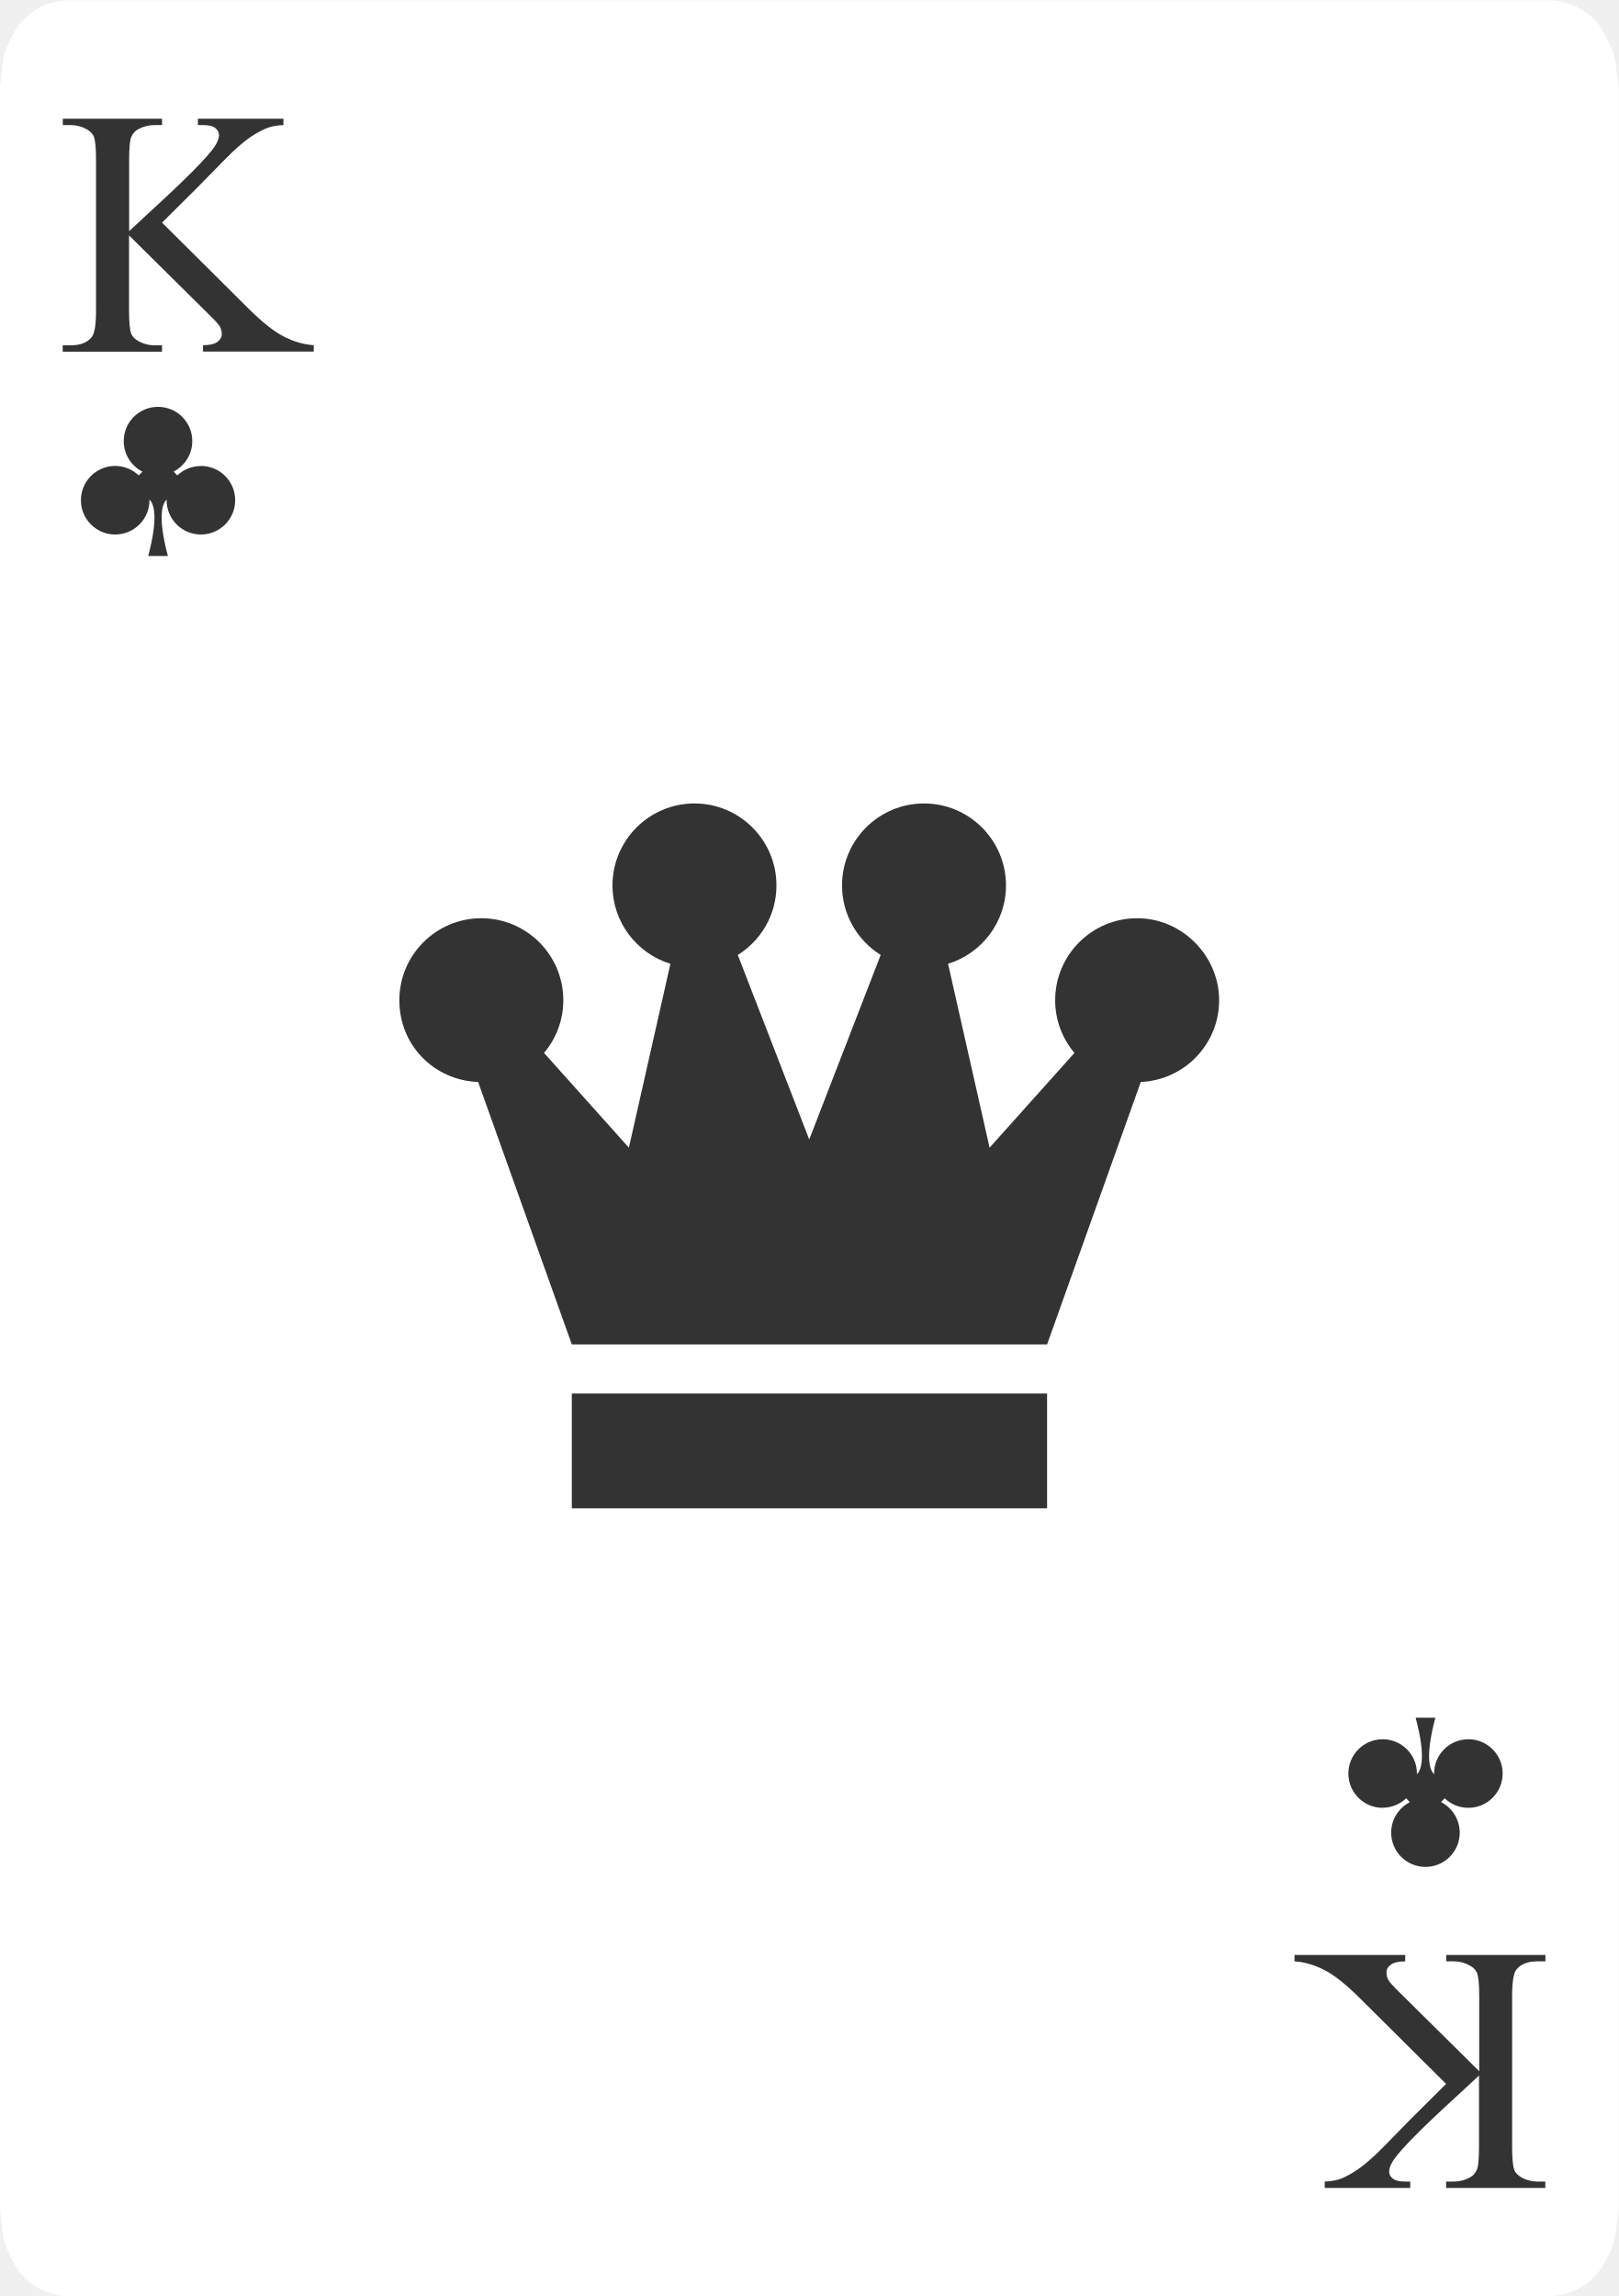
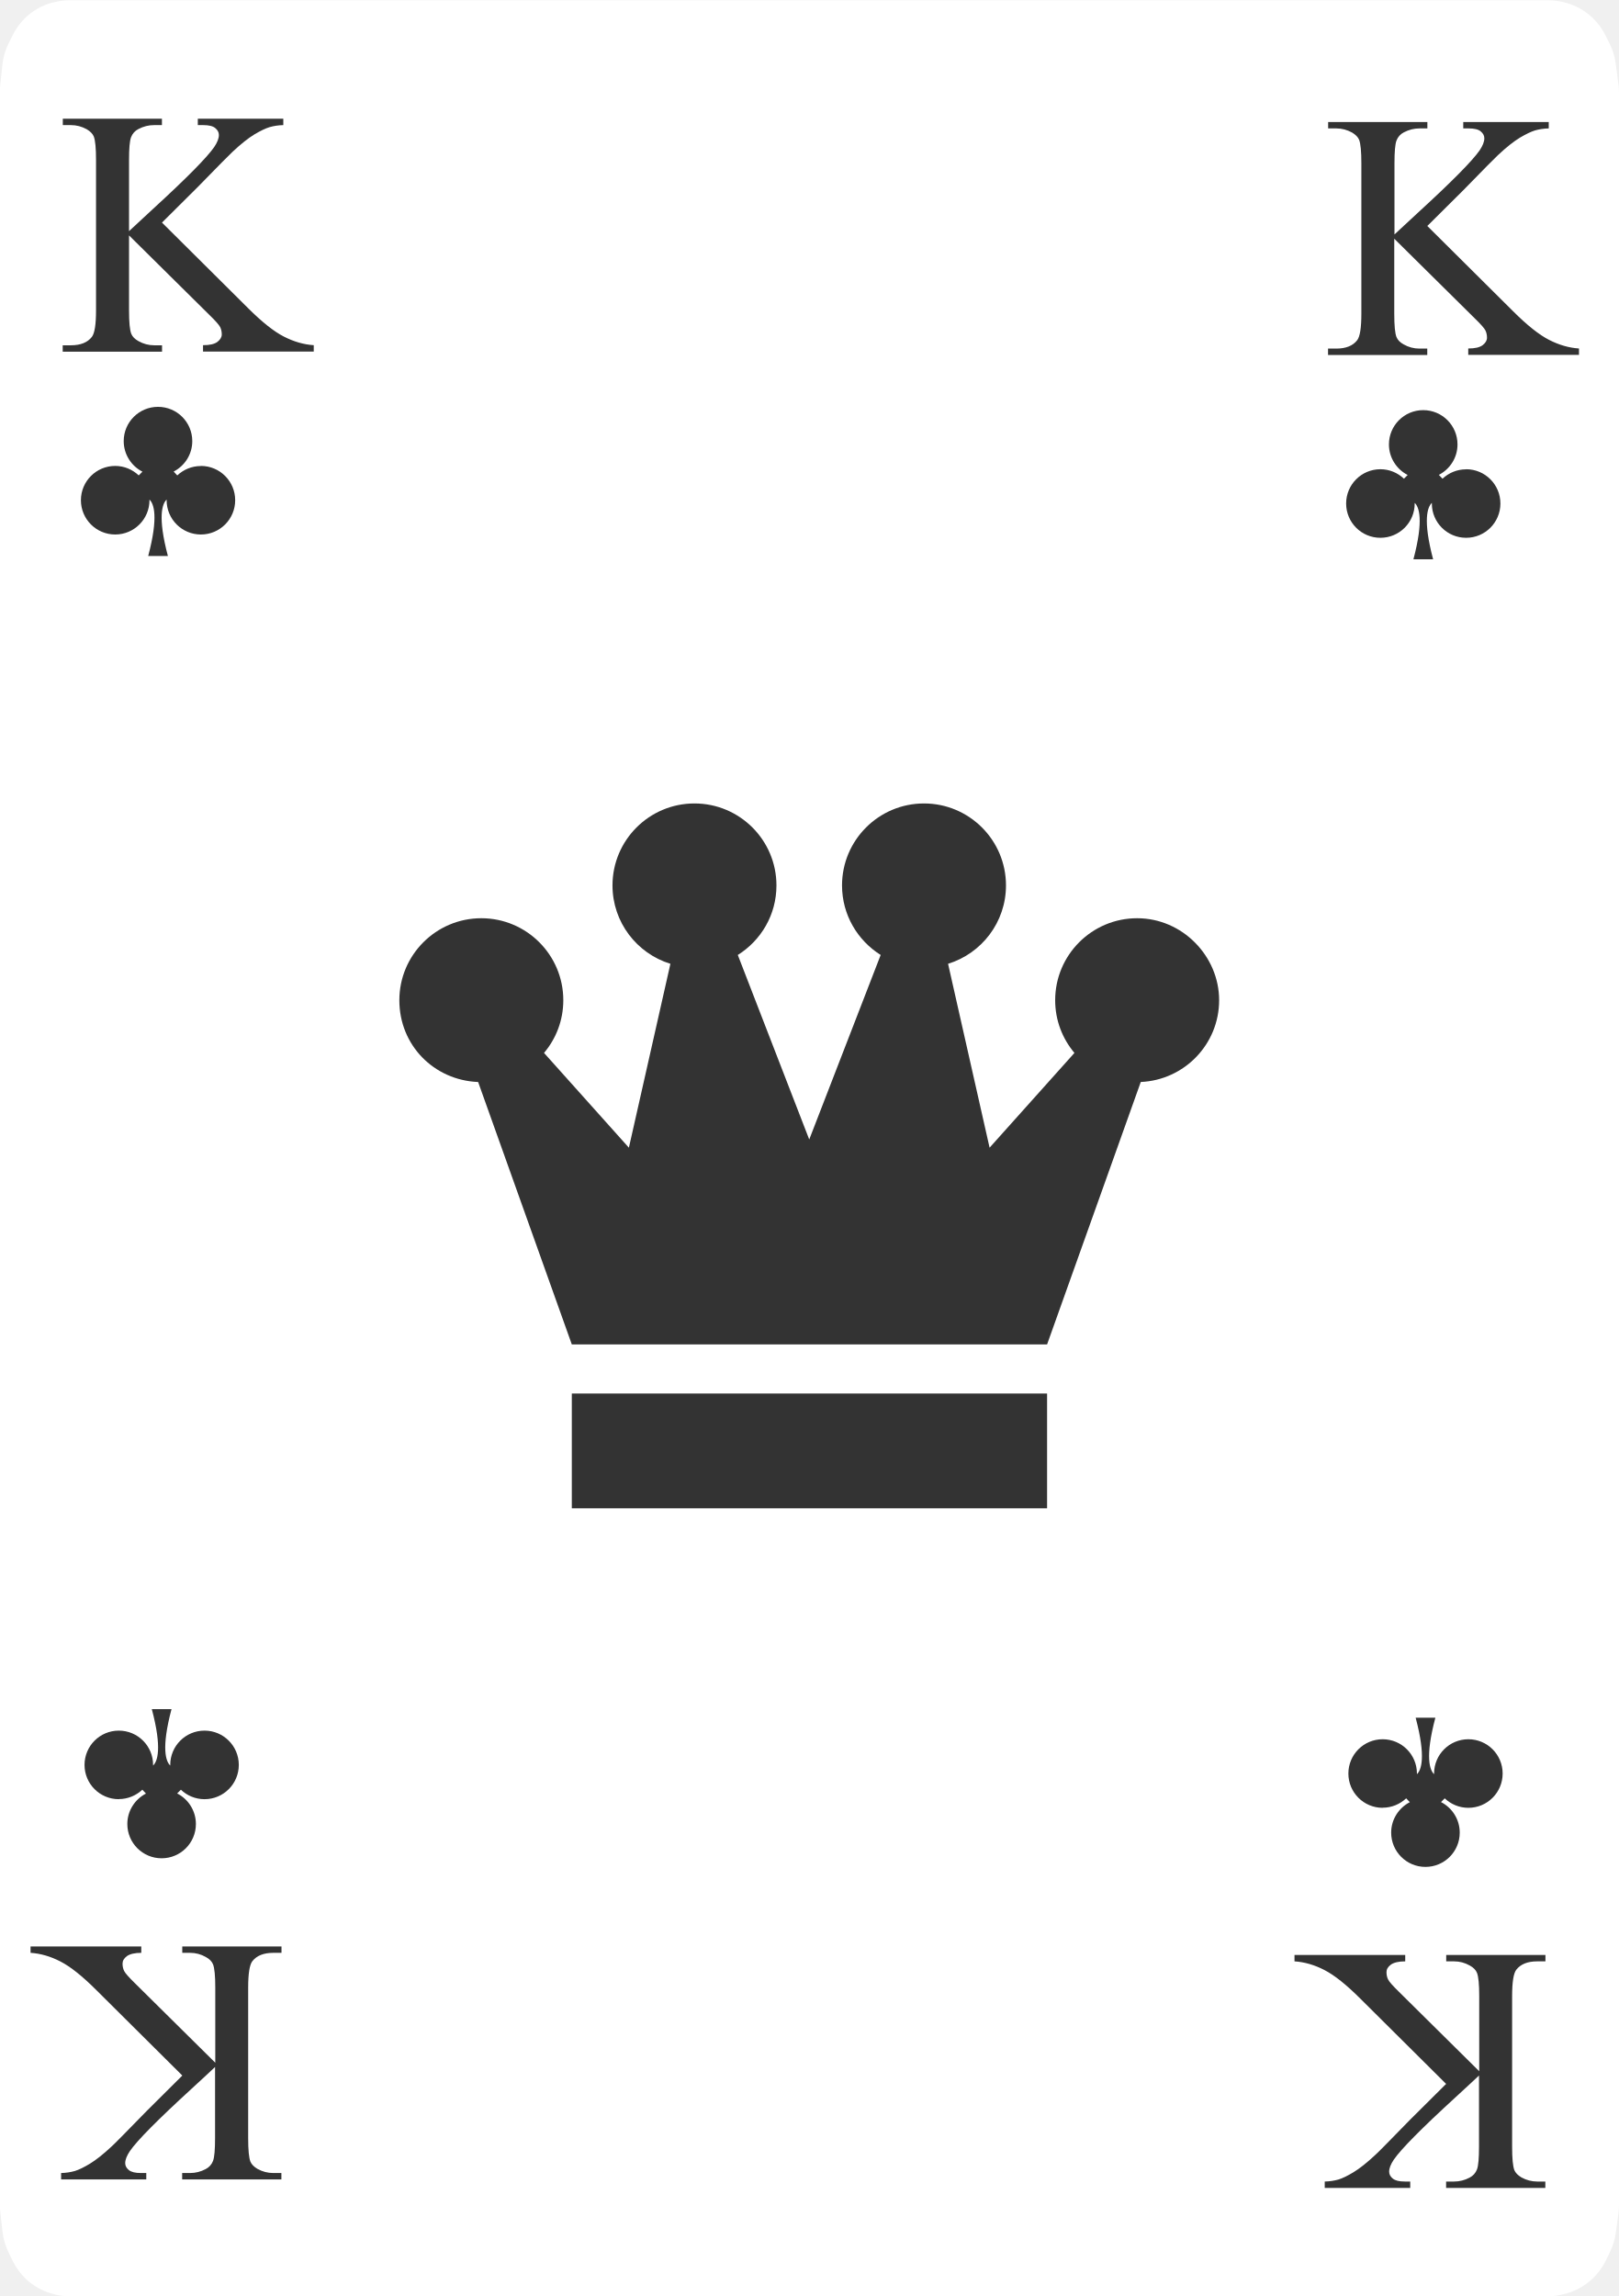
- <svg xmlns="http://www.w3.org/2000/svg" id="Playing_Cards" viewBox="0 0 152.06 215.64">
+ <svg xmlns="http://www.w3.org/2000/svg" id="Playing_Cards" data-name="Playing Cards" viewBox="0 0 152.06 215.64">
  <g id="Cards">
    <g id="Clubs">
      <g>
-         <path d="m6.47.03h138.97c.47,0,.95.06,1.41.17l.11.03c.98.25,1.88.74,2.61,1.44l.04.04c.48.46.87,1,1.17,1.59l.41.83c.29.58.48,1.2.56,1.84l.26,1.97c.03.25.05.5.05.75v198.38c0,.26-.02.52-.05.78l-.25,1.86c-.08.61-.26,1.2-.53,1.75l-.41.85c-.32.65-.75,1.24-1.28,1.73l-.05.04c-.67.62-1.48,1.07-2.36,1.32l-.2.05c-.51.14-1.04.22-1.57.22H6.56c-.53,0-1.06-.07-1.57-.22l-.14-.04c-.92-.26-1.76-.74-2.45-1.4h0c-.49-.48-.9-1.04-1.2-1.65l-.41-.84c-.29-.59-.47-1.23-.55-1.88l-.21-1.85c-.02-.22-.04-.43-.04-.65V8.62c0-.21.01-.42.03-.62l.21-1.96c.07-.68.27-1.35.58-1.97l.41-.82c.28-.56.64-1.06,1.08-1.5h0C3.06,1,3.99.47,5.01.22h.05c.46-.13.93-.19,1.41-.19Z" style="fill: #fff; fill-rule: evenodd;" />
+         <path d="M6.47,.03H145.45c.47,0,.95,.06,1.41,.17l.11,.03c.98,.25,1.88,.74,2.61,1.44l.04,.04c.48,.46,.87,1,1.17,1.59l.41,.83c.29,.58,.48,1.2,.56,1.84l.26,1.97c.03,.25,.05,.5,.05,.75V207.07c0,.26-.02,.52-.05,.78l-.25,1.86c-.08,.61-.26,1.2-.53,1.75l-.41,.85c-.32,.65-.75,1.24-1.28,1.73l-.05,.04c-.67,.62-1.48,1.07-2.36,1.32l-.2,.05c-.51,.14-1.04,.22-1.57,.22H6.56c-.53,0-1.06-.07-1.57-.22l-.14-.04c-.92-.26-1.76-.74-2.45-1.4h0c-.49-.48-.9-1.04-1.2-1.65l-.41-.84c-.29-.59-.47-1.23-.55-1.88l-.21-1.85c-.02-.22-.04-.43-.04-.65V8.62c0-.21,.01-.42,.03-.62l.21-1.96c.07-.68,.27-1.35,.58-1.97l.41-.82c.28-.56,.64-1.06,1.08-1.5h0C3.06,1,3.99,.47,5.01,.22h.05c.46-.13,.93-.19,1.41-.19Z" style="fill: #fff; fill-rule: evenodd;" />
        <g>
-           <path d="m15.21,20.9l8.06,8.01c1.32,1.32,2.45,2.22,3.39,2.7.94.48,1.87.75,2.81.81v.6h-10.4v-.6c.62,0,1.07-.1,1.35-.31.27-.21.41-.44.41-.7s-.05-.49-.15-.69c-.1-.2-.44-.59-1.01-1.14l-7.55-7.47v7.05c0,1.11.07,1.84.21,2.19.11.27.33.5.68.69.46.26.95.39,1.47.39h.74v.6H5.89v-.6h.77c.9,0,1.56-.26,1.97-.79.26-.34.39-1.17.39-2.48v-14.13c0-1.11-.07-1.84-.21-2.21-.11-.26-.33-.48-.66-.68-.47-.26-.97-.39-1.48-.39h-.77v-.6h9.32v.6h-.74c-.51,0-.99.12-1.47.37-.33.17-.56.43-.69.77-.13.34-.19,1.05-.19,2.13v6.69c.21-.2.95-.89,2.21-2.05,3.19-2.92,5.12-4.88,5.79-5.85.29-.43.44-.81.44-1.13,0-.25-.11-.46-.34-.65-.22-.19-.61-.28-1.14-.28h-.5v-.6h8.03v.6c-.47.01-.9.08-1.29.19-.39.12-.86.35-1.42.68-.56.34-1.25.88-2.06,1.64-.24.22-1.33,1.32-3.27,3.31l-3.34,3.32Z" style="fill: #333;" />
-           <path d="m135.84,195.73l-8.06-8.01c-1.32-1.32-2.45-2.22-3.39-2.7-.93-.48-1.87-.75-2.8-.81v-.6h10.4v.6c-.62,0-1.07.11-1.35.31-.28.21-.41.44-.41.7s.05.49.15.69c.1.21.44.59,1.01,1.15l7.55,7.47v-7.05c0-1.11-.07-1.84-.21-2.19-.11-.27-.33-.5-.68-.69-.46-.26-.95-.39-1.47-.39h-.74v-.6h9.32v.6h-.77c-.9,0-1.56.26-1.97.79-.26.34-.39,1.17-.39,2.48v14.13c0,1.11.07,1.84.21,2.21.11.26.33.48.66.68.47.26.97.39,1.48.39h.77v.6h-9.32v-.6h.74c.51,0,1-.12,1.47-.37.33-.17.56-.43.69-.77.13-.34.19-1.05.19-2.13v-6.69c-.21.21-.95.89-2.21,2.05-3.19,2.92-5.12,4.87-5.79,5.85-.29.43-.44.81-.44,1.13,0,.25.11.46.34.65.23.19.61.28,1.14.28h.5v.6h-8.03v-.6c.47-.01.9-.08,1.29-.19.39-.12.86-.35,1.42-.69.56-.34,1.25-.88,2.06-1.64.24-.21,1.33-1.32,3.27-3.31l3.34-3.32Z" style="fill: #333;" />
+           <path d="M15.21,20.9l8.06,8.01c1.32,1.32,2.45,2.22,3.39,2.7,.94,.48,1.87,.75,2.81,.81v.6h-10.4v-.6c.62,0,1.07-.1,1.35-.31,.27-.21,.41-.44,.41-.7s-.05-.49-.15-.69c-.1-.2-.44-.59-1.01-1.14l-7.55-7.47v7.05c0,1.11,.07,1.84,.21,2.19,.11,.27,.33,.5,.68,.69,.46,.26,.95,.39,1.47,.39h.74v.6H5.89v-.6h.77c.9,0,1.56-.26,1.97-.79,.26-.34,.39-1.17,.39-2.48V15.03c0-1.11-.07-1.84-.21-2.21-.11-.26-.33-.48-.66-.68-.47-.26-.97-.39-1.48-.39h-.77v-.6H15.21v.6h-.74c-.51,0-.99,.12-1.47,.37-.33,.17-.56,.43-.69,.77-.13,.34-.19,1.05-.19,2.13v6.69c.21-.2,.95-.89,2.21-2.05,3.19-2.92,5.12-4.88,5.79-5.85,.29-.43,.44-.81,.44-1.13,0-.25-.11-.46-.34-.65-.22-.19-.61-.28-1.14-.28h-.5v-.6h8.03v.6c-.47,.01-.9,.08-1.29,.19-.39,.12-.86,.35-1.42,.68-.56,.34-1.25,.88-2.06,1.64-.24,.22-1.33,1.32-3.27,3.31l-3.34,3.32Z" style="fill: #333;" />
+           <path d="M135.84,195.73l-8.06-8.01c-1.32-1.32-2.45-2.22-3.39-2.7-.93-.48-1.87-.75-2.8-.81v-.6h10.4v.6c-.62,0-1.07,.11-1.35,.31-.28,.21-.41,.44-.41,.7s.05,.49,.15,.69c.1,.21,.44,.59,1.01,1.15l7.55,7.47v-7.05c0-1.11-.07-1.84-.21-2.19-.11-.27-.33-.5-.68-.69-.46-.26-.95-.39-1.47-.39h-.74v-.6h9.32v.6h-.77c-.9,0-1.56,.26-1.97,.79-.26,.34-.39,1.17-.39,2.48v14.13c0,1.11,.07,1.84,.21,2.21,.11,.26,.33,.48,.66,.68,.47,.26,.97,.39,1.48,.39h.77v.6h-9.32v-.6h.74c.51,0,1-.12,1.47-.37,.33-.17,.56-.43,.69-.77,.13-.34,.19-1.05,.19-2.13v-6.69c-.21,.21-.95,.89-2.21,2.05-3.19,2.92-5.12,4.87-5.79,5.85-.29,.43-.44,.81-.44,1.13,0,.25,.11,.46,.34,.65,.23,.19,.61,.28,1.14,.28h.5v.6h-8.03v-.6c.47-.01,.9-.08,1.29-.19,.39-.12,.86-.35,1.42-.69,.56-.34,1.25-.88,2.06-1.64,.24-.21,1.33-1.32,3.27-3.31l3.34-3.32Z" style="fill: #333;" />
        </g>
-         <path d="m18.86,43.77c-.86,0-1.63.34-2.21.88l-.34-.36c1.04-.54,1.75-1.61,1.75-2.86,0-1.78-1.44-3.22-3.22-3.22s-3.22,1.44-3.22,3.22c0,1.25.72,2.34,1.76,2.87l-.35.35c-.58-.55-1.36-.89-2.21-.89-1.78,0-3.22,1.44-3.22,3.22s1.44,3.22,3.22,3.22,3.22-1.44,3.22-3.22c0-.02,0-.04,0-.06.4.38.87,1.57-.12,5.3h1.85c-.99-3.73-.52-4.92-.12-5.3,0,.02,0,.04,0,.06,0,1.78,1.44,3.22,3.22,3.22s3.22-1.44,3.22-3.22-1.44-3.22-3.22-3.22Z" style="fill: #333; fill-rule: evenodd;" />
-         <path d="m129.87,169.78c.86,0,1.63-.34,2.21-.88l.34.36c-1.04.54-1.75,1.62-1.75,2.86,0,1.78,1.44,3.22,3.22,3.22s3.22-1.44,3.22-3.22c0-1.25-.72-2.34-1.76-2.87l.35-.35c.58.55,1.36.89,2.22.89,1.78,0,3.22-1.44,3.22-3.22s-1.44-3.22-3.22-3.22-3.22,1.44-3.22,3.22c0,.02,0,.04,0,.06-.4-.38-.87-1.57.12-5.3h-1.85c.99,3.73.52,4.92.12,5.3,0-.02,0-.04,0-.06,0-1.78-1.44-3.22-3.22-3.22s-3.22,1.44-3.22,3.22,1.44,3.22,3.22,3.22Z" style="fill: #333; fill-rule: evenodd;" />
+         <path d="M18.86,43.77c-.86,0-1.63,.34-2.21,.88l-.34-.36c1.04-.54,1.75-1.61,1.75-2.86,0-1.78-1.44-3.22-3.22-3.22s-3.22,1.44-3.22,3.22c0,1.25,.72,2.34,1.76,2.87l-.35,.35c-.58-.55-1.36-.89-2.21-.89-1.78,0-3.22,1.44-3.22,3.22s1.44,3.22,3.22,3.22,3.22-1.44,3.22-3.22c0-.02,0-.04,0-.06,.4,.38,.87,1.57-.12,5.3h1.85c-.99-3.73-.52-4.92-.12-5.3,0,.02,0,.04,0,.06,0,1.78,1.44,3.22,3.22,3.22s3.22-1.44,3.22-3.22-1.44-3.22-3.22-3.22Z" style="fill: #333; fill-rule: evenodd;" />
+         <path d="M129.87,169.78c.86,0,1.63-.34,2.21-.88l.34,.36c-1.04,.54-1.75,1.62-1.75,2.86,0,1.78,1.44,3.22,3.22,3.22s3.22-1.44,3.22-3.22c0-1.25-.72-2.34-1.76-2.87l.35-.35c.58,.55,1.36,.89,2.22,.89,1.78,0,3.22-1.44,3.22-3.22s-1.44-3.22-3.22-3.22-3.22,1.44-3.22,3.22c0,.02,0,.04,0,.06-.4-.38-.87-1.57,.12-5.3h-1.85c.99,3.73,.52,4.92,.12,5.3,0-.02,0-.04,0-.06,0-1.78-1.44-3.22-3.22-3.22s-3.22,1.44-3.22,3.22,1.44,3.22,3.22,3.22Z" style="fill: #333; fill-rule: evenodd;" />
        <g>
-           <path d="m44.91,101.62l8.8,24.65h44.64l8.8-24.65c4.09-.18,7.36-3.54,7.36-7.68s-3.45-7.7-7.7-7.7-7.7,3.45-7.7,7.7c0,1.89.68,3.61,1.81,4.95l-7.97,8.9-3.9-17.27c3.15-.97,5.44-3.9,5.44-7.36,0-4.25-3.45-7.7-7.7-7.7s-7.7,3.45-7.7,7.7c0,2.76,1.46,5.17,3.63,6.53l-6.71,17.33-6.71-17.33c2.18-1.36,3.63-3.77,3.63-6.53,0-4.25-3.45-7.7-7.7-7.7s-7.7,3.45-7.7,7.7c0,3.46,2.29,6.39,5.44,7.36l-3.9,17.27-7.97-8.9c1.13-1.34,1.81-3.06,1.81-4.95,0-4.25-3.45-7.7-7.7-7.7s-7.7,3.45-7.7,7.7,3.27,7.5,7.36,7.68Z" style="fill: #333;" />
+           <path d="M44.91,101.62l8.8,24.65h44.64l8.8-24.65c4.09-.18,7.36-3.54,7.36-7.68s-3.45-7.7-7.7-7.7-7.7,3.45-7.7,7.7c0,1.89,.68,3.61,1.81,4.95l-7.97,8.9-3.9-17.27c3.15-.97,5.44-3.9,5.44-7.36,0-4.25-3.45-7.7-7.7-7.7s-7.7,3.45-7.7,7.7c0,2.76,1.46,5.17,3.63,6.53l-6.71,17.33-6.71-17.33c2.18-1.36,3.63-3.77,3.63-6.53,0-4.25-3.45-7.7-7.7-7.7s-7.7,3.45-7.7,7.7c0,3.46,2.29,6.39,5.44,7.36l-3.9,17.27-7.97-8.9c1.13-1.34,1.81-3.06,1.81-4.95,0-4.25-3.45-7.7-7.7-7.7s-7.7,3.45-7.7,7.7,3.27,7.5,7.36,7.68Z" style="fill: #333;" />
          <rect x="53.71" y="130.88" width="44.64" height="10.78" style="fill: #333;" />
        </g>
+         <path d="M134.05,21.21l8.06,8.01c1.32,1.32,2.45,2.22,3.39,2.7,.94,.48,1.87,.75,2.81,.81v.6h-10.4v-.6c.62,0,1.07-.1,1.35-.31,.27-.21,.41-.44,.41-.7s-.05-.49-.15-.69c-.1-.2-.44-.59-1.01-1.14l-7.55-7.47v7.05c0,1.11,.07,1.84,.21,2.19,.11,.27,.33,.5,.68,.69,.46,.26,.95,.39,1.47,.39h.74v.6h-9.32v-.6h.77c.9,0,1.56-.26,1.97-.79,.26-.34,.39-1.17,.39-2.48V15.34c0-1.11-.07-1.84-.21-2.21-.11-.26-.33-.48-.66-.68-.47-.26-.97-.39-1.48-.39h-.77v-.6h9.32v.6h-.74c-.51,0-.99,.12-1.47,.37-.33,.17-.56,.43-.69,.77-.13,.34-.19,1.05-.19,2.13v6.69c.21-.2,.95-.89,2.21-2.05,3.19-2.92,5.12-4.88,5.79-5.85,.29-.43,.44-.81,.44-1.13,0-.25-.11-.46-.34-.65-.22-.19-.61-.28-1.14-.28h-.5v-.6h8.03v.6c-.47,.01-.9,.08-1.29,.19-.39,.12-.86,.35-1.42,.68-.56,.34-1.25,.88-2.06,1.64-.24,.22-1.33,1.32-3.27,3.31l-3.34,3.32Z" style="fill: #333;" />
+         <path d="M137.7,44.08c-.86,0-1.63,.34-2.21,.88l-.34-.36c1.04-.54,1.75-1.61,1.75-2.86,0-1.78-1.44-3.22-3.22-3.22s-3.22,1.44-3.22,3.22c0,1.25,.72,2.34,1.76,2.87l-.35,.35c-.58-.55-1.36-.89-2.21-.89-1.78,0-3.22,1.44-3.22,3.22s1.44,3.22,3.22,3.22,3.22-1.44,3.22-3.22c0-.02,0-.04,0-.06,.4,.38,.87,1.57-.12,5.3h1.85c-.99-3.73-.52-4.92-.12-5.3,0,.02,0,.04,0,.06,0,1.78,1.44,3.22,3.22,3.22s3.22-1.44,3.22-3.22-1.44-3.22-3.22-3.22Z" style="fill: #333; fill-rule: evenodd;" />
+         <path d="M17.12,194.93l-8.06-8.01c-1.32-1.32-2.45-2.22-3.39-2.7-.93-.48-1.87-.75-2.8-.81v-.6H13.27v.6c-.62,0-1.07,.11-1.35,.31-.28,.21-.41,.44-.41,.7s.05,.49,.15,.69c.1,.21,.44,.59,1.01,1.15l7.55,7.47v-7.05c0-1.11-.07-1.84-.21-2.19-.11-.27-.33-.5-.68-.69-.46-.26-.95-.39-1.47-.39h-.74v-.6h9.32v.6h-.77c-.9,0-1.56,.26-1.97,.79-.26,.34-.39,1.17-.39,2.48v14.13c0,1.11,.07,1.84,.21,2.21,.11,.26,.33,.48,.66,.68,.47,.26,.97,.39,1.48,.39h.77v.6h-9.32v-.6h.74c.51,0,1-.12,1.47-.37,.33-.17,.56-.43,.69-.77,.13-.34,.19-1.05,.19-2.13v-6.69c-.21,.21-.95,.89-2.21,2.05-3.19,2.92-5.12,4.87-5.79,5.85-.29,.43-.44,.81-.44,1.13,0,.25,.11,.46,.34,.65,.23,.19,.61,.28,1.14,.28h.5v.6H5.74v-.6c.47-.01,.9-.08,1.29-.19,.39-.12,.86-.35,1.42-.69,.56-.34,1.25-.88,2.06-1.64,.24-.21,1.33-1.32,3.27-3.31l3.34-3.32Z" style="fill: #333;" />
+         <path d="M11.16,168.97c.86,0,1.63-.34,2.21-.88l.34,.36c-1.04,.54-1.75,1.62-1.75,2.86,0,1.78,1.44,3.22,3.22,3.22s3.22-1.44,3.22-3.22c0-1.25-.72-2.34-1.76-2.87l.35-.35c.58,.55,1.36,.89,2.22,.89,1.78,0,3.22-1.44,3.22-3.22s-1.44-3.22-3.22-3.22-3.22,1.44-3.22,3.22c0,.02,0,.04,0,.06-.4-.38-.87-1.57,.12-5.3h-1.85c.99,3.73,.52,4.92,.12,5.3,0-.02,0-.04,0-.06,0-1.78-1.44-3.22-3.22-3.22s-3.22,1.44-3.22,3.22,1.44,3.22,3.22,3.22Z" style="fill: #333; fill-rule: evenodd;" />
      </g>
    </g>
  </g>
</svg>
